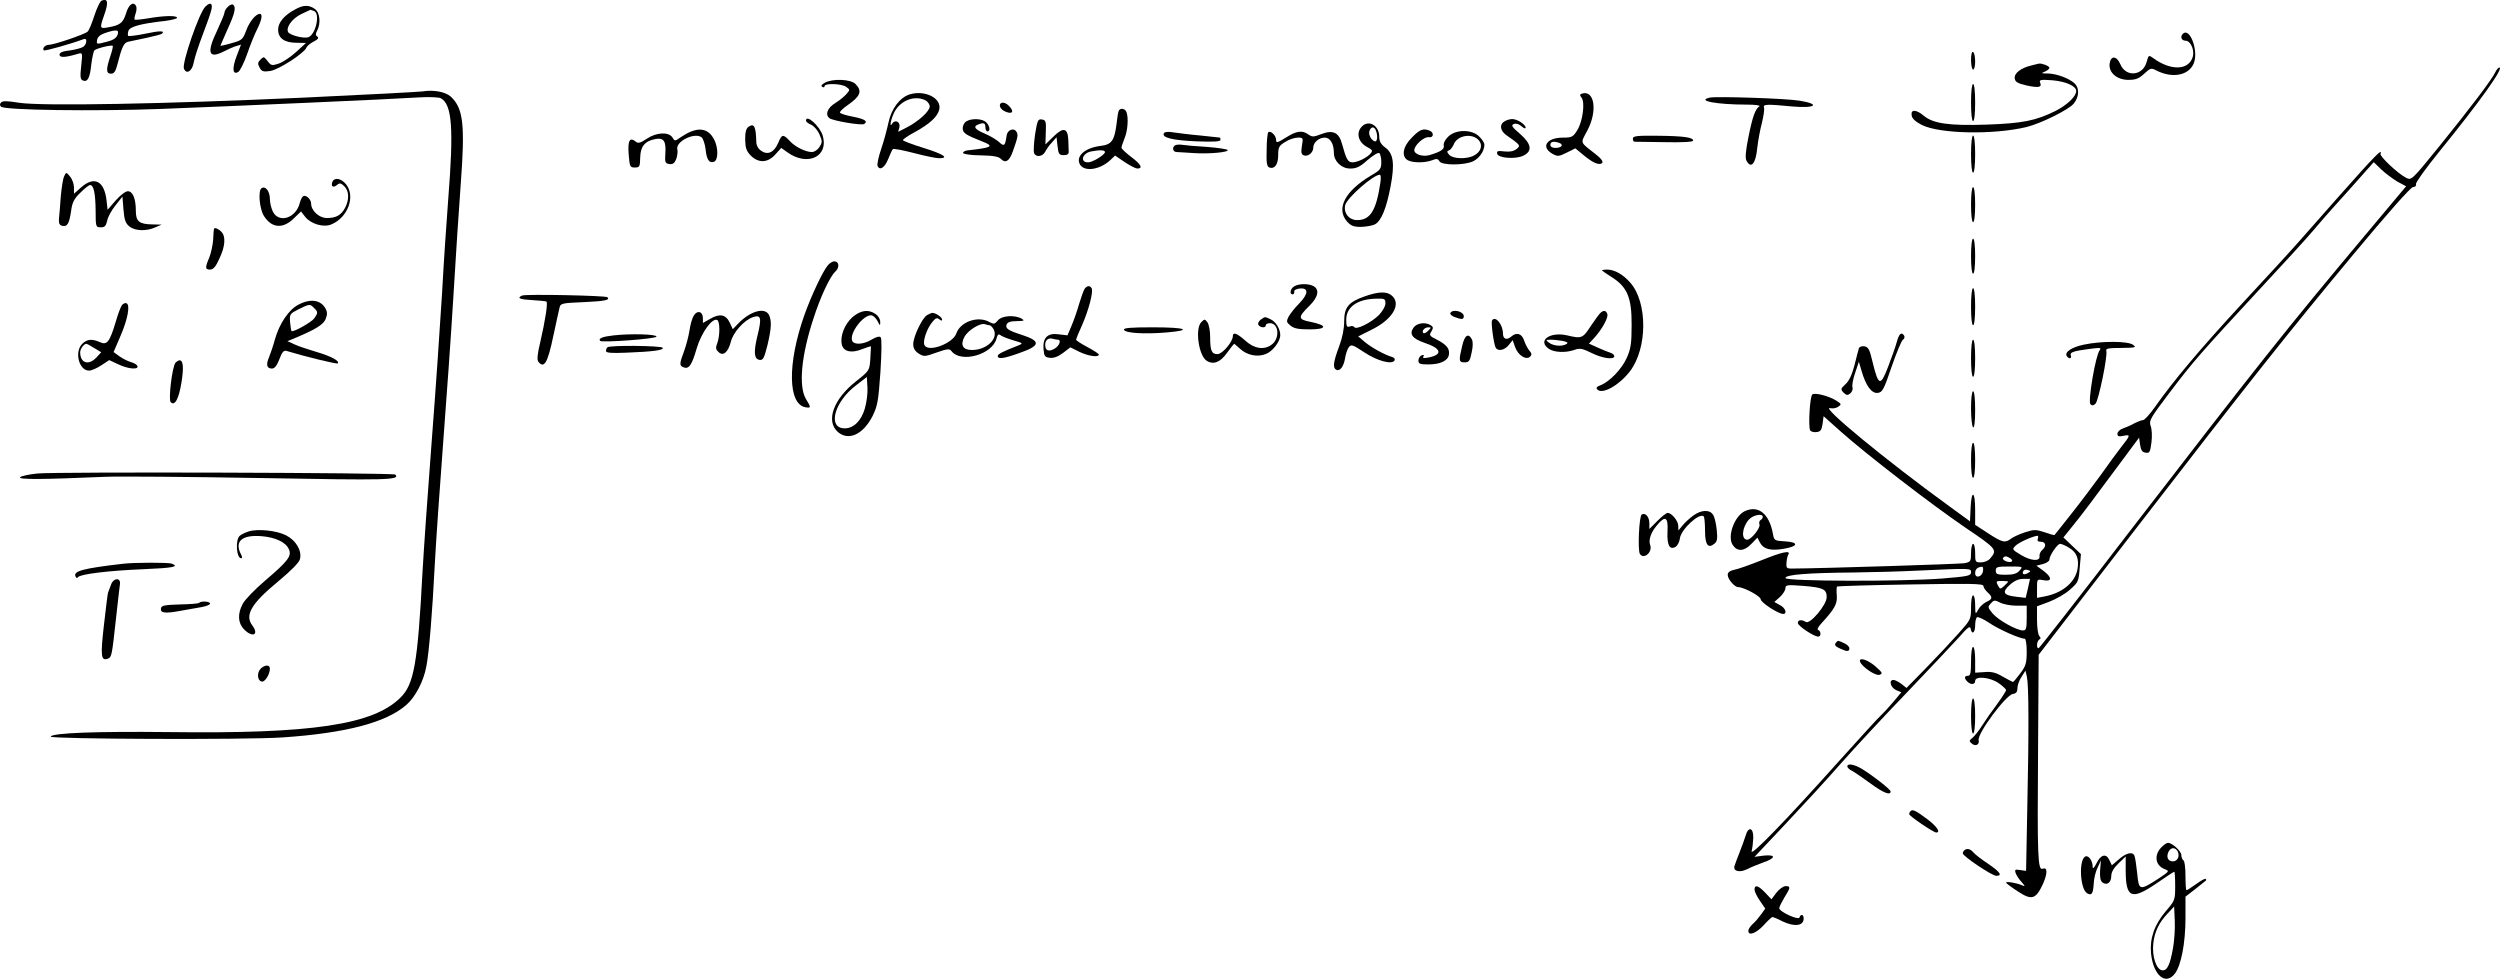
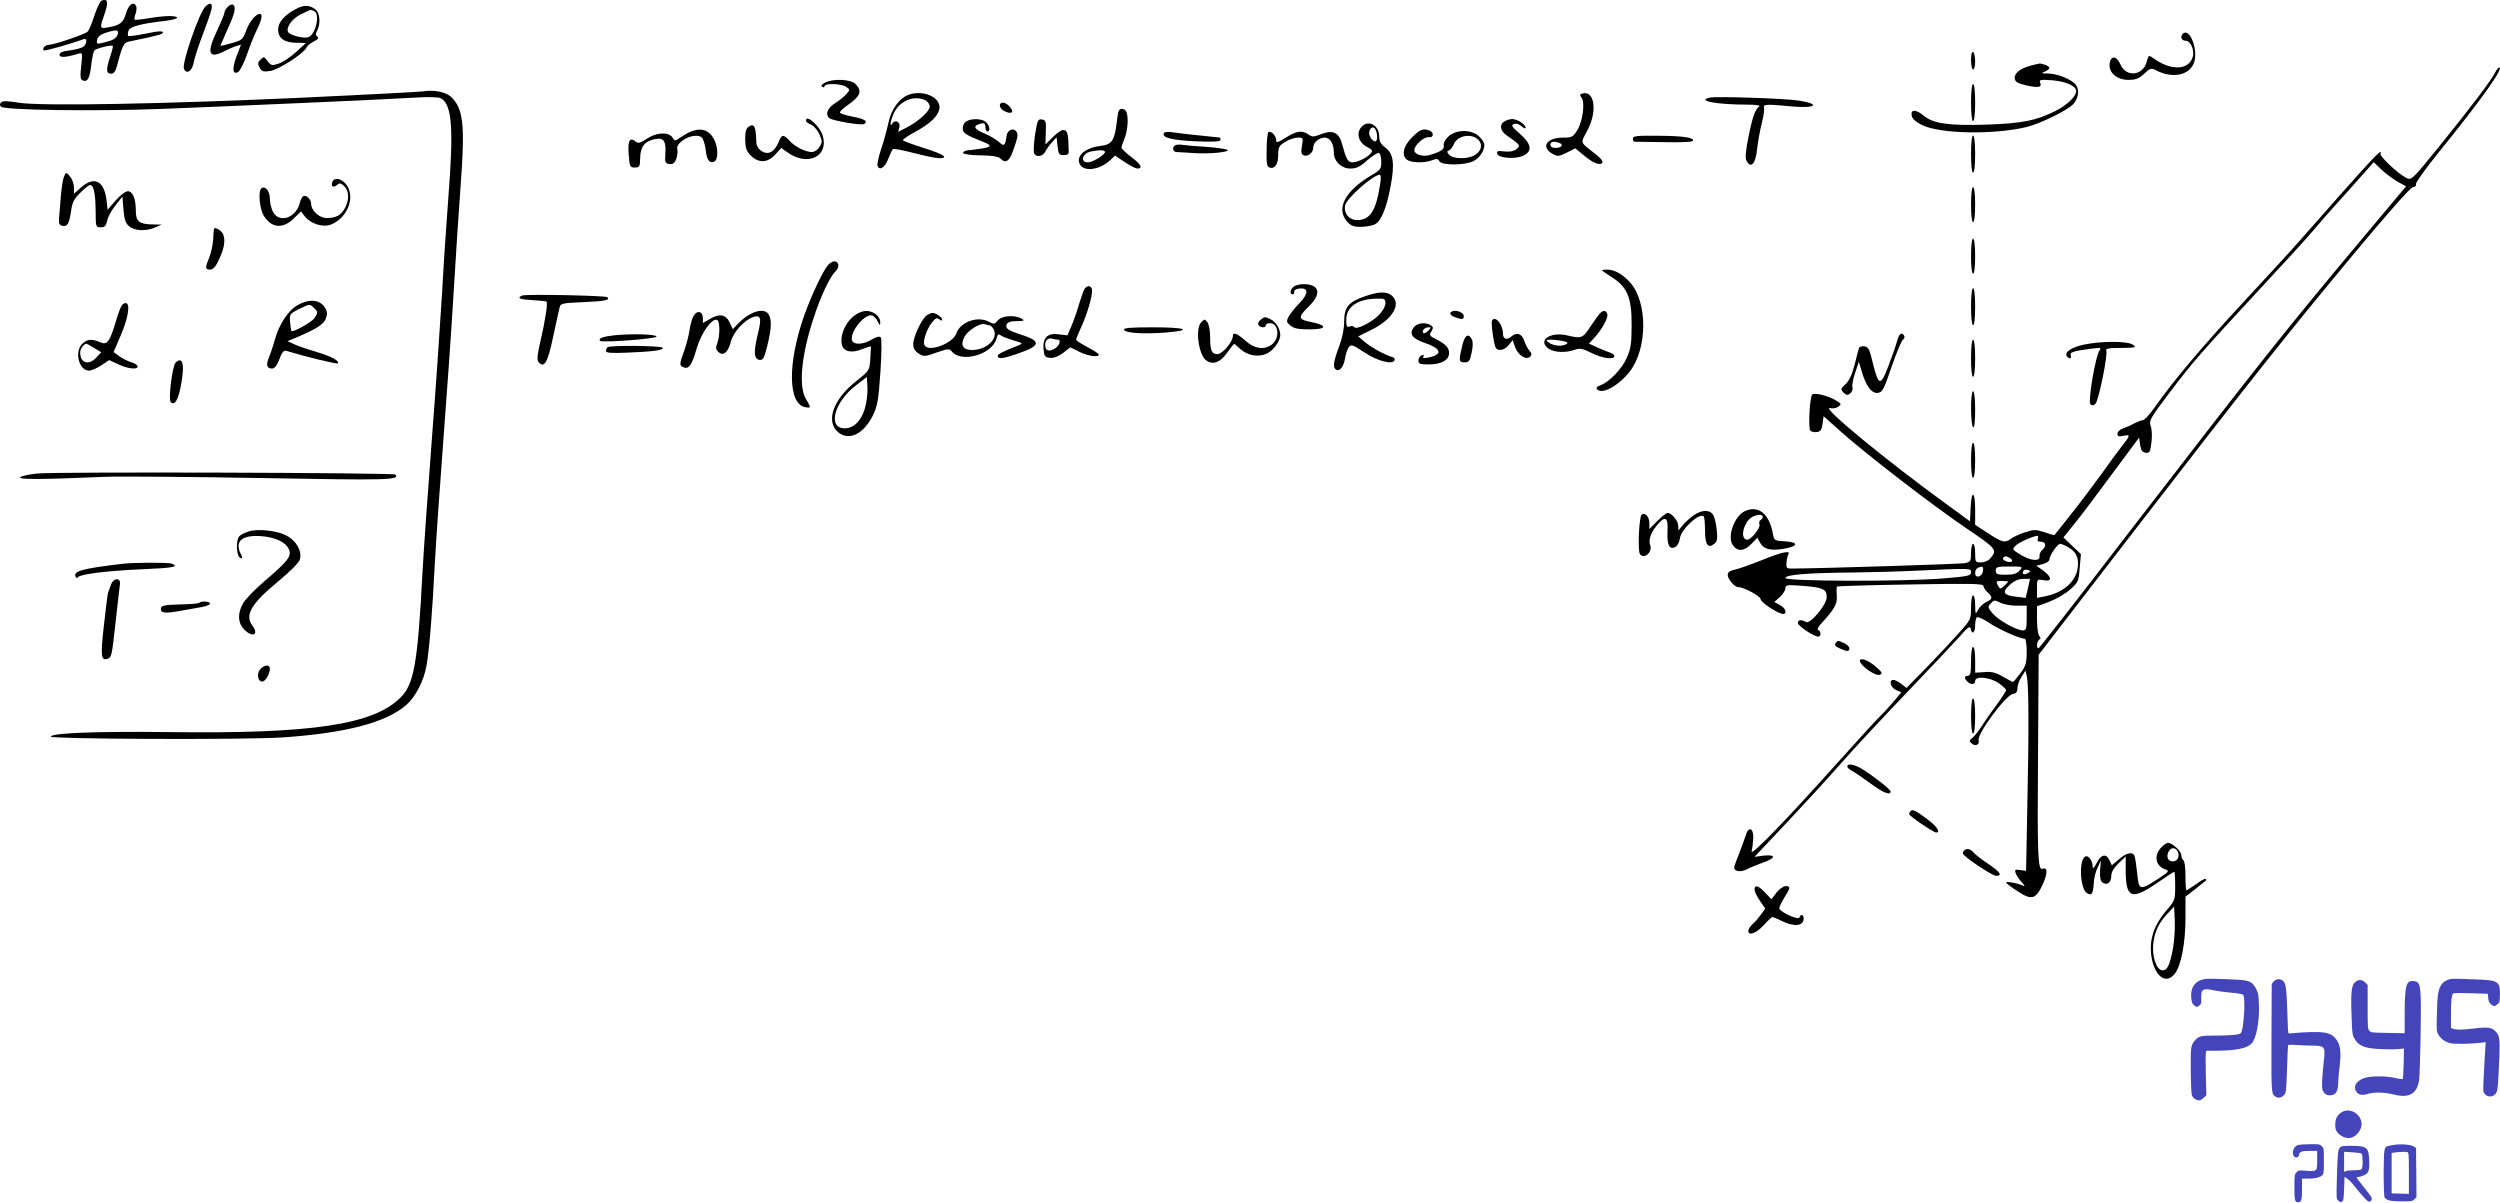
- <svg xmlns="http://www.w3.org/2000/svg" version="1.0" width="1212.411pt" height="474.659pt" viewBox="0 0 1212.411 474.659" preserveAspectRatio="xMidYMid meet">
+ <svg xmlns="http://www.w3.org/2000/svg" version="1.0" width="1212.411pt" height="583.022pt" viewBox="0 0 1212.411 583.022" preserveAspectRatio="xMidYMid meet">
  <g transform="translate(-54.12008,530.7372) scale(0.1,-0.1)" fill="#000000" stroke="none">
    <path d="M1033 5304 c-6 -3 -22 -35 -34 -72 -12 -37 -26 -72 -33 -78 -13 -13 -163 -64 -188 -64 -18 0 -34 -18 -24 -27 4 -4 127 30 194 55 17 6 15 -23 -2 -37 -8 -6 -37 -14 -65 -18 -36 -4 -51 -10 -51 -21 0 -15 28 -14 88 4 24 7 24 7 17 -58 -6 -54 -4 -66 8 -71 23 -9 34 11 41 78 4 33 11 64 15 68 10 10 83 28 89 22 2 -2 -3 -25 -12 -51 -21 -64 -21 -84 4 -84 14 0 22 11 30 43 23 90 32 107 53 112 12 3 53 11 90 19 37 8 71 17 74 20 15 15 -10 15 -81 0 -43 -9 -80 -13 -83 -11 -3 3 -2 14 1 25 7 20 59 35 179 48 31 4 57 11 57 15 0 12 -61 11 -137 -2 -35 -6 -66 -9 -69 -7 -2 3 0 16 5 30 5 14 6 31 1 38 -13 22 -36 4 -48 -39 -14 -44 -28 -56 -85 -66 -42 -8 -43 -5 -22 55 24 67 20 87 -12 74z m78 -166 c-6 -16 -22 -26 -55 -34 -46 -12 -47 -12 -44 9 2 15 15 26 38 34 56 19 71 17 61 -9z" />
    <path d="M1537 5275 c-30 -29 -114 -273 -104 -300 12 -31 41 -13 48 31 4 22 24 83 44 135 20 52 39 106 42 122 6 30 -7 35 -30 12z" />
    <path d="M1646 5274 c-9 -8 -16 -21 -16 -27 0 -7 -16 -45 -35 -86 -53 -110 -43 -141 32 -103 21 11 48 23 60 26 l23 7 -21 -55 c-23 -60 -20 -93 7 -78 9 5 29 45 44 88 15 44 37 98 49 121 22 44 27 73 12 73 -19 0 -50 -37 -66 -81 -16 -43 -20 -47 -71 -61 -30 -9 -54 -14 -54 -12 0 1 16 37 35 80 36 78 42 108 26 119 -5 3 -17 -2 -25 -11z" />
    <path d="M1975 5263 c-54 -28 -85 -64 -85 -99 0 -42 30 -64 90 -64 l45 -1 -48 -44 c-26 -24 -64 -49 -84 -56 -33 -11 -37 -10 -54 12 -17 22 -19 23 -34 8 -14 -14 -15 -21 -5 -39 10 -19 18 -22 51 -17 40 5 165 86 176 113 3 8 19 22 36 30 21 11 26 18 17 24 -9 6 -9 13 -1 28 19 36 14 89 -11 106 -28 20 -55 20 -93 -1z m89 -9 c31 -12 9 -113 -27 -127 -21 -8 -88 9 -98 24 -13 22 18 66 63 88 24 11 44 21 45 21 1 0 8 -3 17 -6z" />
    <path d="M11127 5143 c-14 -14 -6 -33 13 -33 24 0 44 -43 36 -76 -18 -68 -106 -72 -193 -8 -21 15 -22 15 -31 -18 -18 -69 -101 -77 -128 -12 -18 42 -47 43 -52 2 -5 -43 36 -78 91 -78 36 0 51 6 77 30 29 27 34 29 58 16 78 -40 158 -25 182 34 25 59 -19 178 -53 143z" />
    <path d="M10100 5016 c0 -25 5 -46 10 -46 6 0 10 18 10 39 0 22 -4 43 -10 46 -6 4 -10 -12 -10 -39z" />
    <path d="M10393 4990 c-51 -12 -85 -38 -81 -63 2 -17 14 -24 57 -34 60 -13 76 -9 66 14 -5 14 4 15 60 11 66 -6 115 -28 115 -52 0 -26 -43 -67 -99 -96 -96 -48 -162 -61 -336 -67 -181 -6 -259 5 -304 43 -37 31 -64 32 -59 2 2 -16 18 -30 50 -47 88 -43 345 -48 506 -10 70 17 208 85 231 115 26 33 27 75 3 97 -27 25 -87 47 -129 48 -33 0 -35 1 -15 9 12 5 22 13 22 19 0 8 -36 22 -50 20 -3 -1 -20 -4 -37 -9z" />
    <path d="M12643 4958 c-16 -35 -123 -176 -272 -360 -134 -165 -135 -166 -161 -153 -42 22 -131 106 -124 117 4 6 2 9 -3 7 -15 -6 -104 -105 -390 -430 -32 -37 -156 -172 -275 -300 -207 -224 -335 -376 -428 -508 -24 -34 -49 -61 -56 -61 -7 0 -25 -7 -41 -15 -15 -9 -40 -20 -55 -25 -16 -5 -28 -17 -28 -26 0 -13 6 -15 30 -10 35 7 34 3 -15 -59 -17 -22 -60 -80 -95 -130 -36 -49 -100 -135 -144 -190 -43 -55 -80 -101 -81 -102 -1 -2 -23 4 -48 13 -43 14 -51 14 -95 0 -27 -9 -58 -23 -68 -31 -29 -22 -42 -19 -111 26 l-63 41 0 74 c0 91 -18 98 -22 9 l-3 -66 -100 73 c-309 224 -630 489 -578 476 12 -3 30 0 39 7 16 11 16 13 -7 28 -37 24 -108 42 -119 31 -12 -12 -20 -157 -10 -174 4 -6 18 -10 31 -8 19 2 25 10 29 40 l5 37 85 -76 c126 -112 435 -350 602 -464 154 -104 157 -108 120 -151 -8 -10 -28 -18 -44 -18 -27 0 -28 2 -28 45 0 25 -4 45 -10 45 -5 0 -10 -20 -10 -44 0 -41 -2 -44 -32 -50 -25 -4 -683 -25 -839 -26 -23 0 -26 4 -24 28 1 16 5 34 9 40 13 22 -30 13 -131 -28 -55 -22 -114 -43 -132 -46 -21 -5 -31 -12 -31 -25 0 -20 33 -59 51 -59 27 0 109 -44 109 -59 0 -15 85 -71 109 -71 21 0 11 30 -16 43 l-27 15 27 24 c15 14 27 33 27 43 0 16 8 17 87 11 97 -8 113 -16 113 -55 0 -37 -81 -133 -101 -120 -21 13 -39 11 -39 -5 0 -14 78 -66 99 -66 15 0 14 27 0 32 -7 2 0 16 16 33 63 69 77 93 74 134 -2 22 -1 42 1 44 3 2 164 7 358 10 286 5 352 4 352 -7 0 -7 9 -21 20 -31 26 -24 25 -33 -6 -47 -14 -7 -32 -23 -39 -37 -14 -25 -14 -25 -15 22 0 26 -4 47 -10 47 -6 0 -10 -26 -10 -59 0 -57 -1 -59 -62 -127 -34 -38 -104 -113 -156 -166 l-95 -97 -25 20 c-14 10 -31 19 -38 19 -24 0 -15 -36 12 -49 l26 -11 -41 -49 c-22 -26 -48 -54 -57 -62 -10 -8 -104 -111 -210 -229 -257 -287 -427 -462 -418 -430 4 14 7 43 8 65 1 49 -24 56 -37 10 -5 -16 -18 -52 -29 -80 -11 -27 -22 -58 -25 -67 -8 -26 24 -34 61 -16 17 9 52 23 79 33 61 21 62 39 2 33 l-45 -6 148 157 c81 86 204 219 271 296 68 77 212 232 321 345 108 113 221 233 251 266 42 49 55 58 57 43 6 -32 22 -21 22 15 0 19 4 37 9 40 5 3 32 -9 60 -28 46 -31 147 -76 171 -76 6 0 10 -28 10 -63 0 -55 -4 -69 -31 -105 -17 -23 -33 -42 -36 -42 -2 0 -24 12 -49 26 -34 20 -54 25 -89 22 l-45 -3 0 62 c0 35 -4 63 -10 63 -6 0 -10 -30 -10 -70 0 -56 -3 -70 -15 -70 -18 0 -19 -12 -3 -28 17 -17 38 -15 38 3 0 25 70 19 113 -10 20 -14 37 -30 37 -34 0 -5 -20 -36 -44 -69 -25 -33 -57 -79 -72 -103 -15 -24 -36 -50 -46 -59 -18 -14 -18 -17 -4 -29 18 -15 38 -5 33 17 -7 32 132 219 166 224 16 2 22 10 22 28 0 14 9 39 20 55 l19 30 7 -30 c9 -42 10 -258 2 -626 l-6 -315 -29 4 c-24 4 -27 2 -22 -14 4 -11 16 -30 28 -43 20 -23 20 -24 1 -16 -27 11 -75 19 -75 12 0 -3 25 -22 56 -42 68 -45 88 -40 123 36 23 52 22 83 -2 73 -23 -8 -26 58 -22 564 l3 474 448 581 c596 772 753 969 1076 1358 168 202 280 328 291 329 10 0 17 6 15 15 -2 8 49 78 112 156 199 245 316 409 292 409 -5 0 -13 -10 -19 -22z m-476 -531 l43 -23 -197 -235 c-390 -465 -511 -618 -1157 -1456 -229 -299 -422 -545 -427 -548 -5 -4 -9 3 -9 14 0 11 5 23 11 27 8 4 8 9 0 17 -6 6 -11 41 -11 78 l0 66 59 22 c32 12 78 38 101 59 40 35 42 40 47 105 l6 67 -43 41 -42 40 46 57 c45 55 91 117 246 326 l75 101 5 -35 c4 -26 10 -36 27 -38 19 -3 22 3 28 50 4 30 2 65 -4 80 -9 25 -2 37 91 160 114 151 152 194 438 503 113 121 230 249 260 285 30 36 79 92 110 126 30 33 84 93 119 133 l64 72 36 -35 c20 -19 55 -45 78 -59z m-1743 -1732 c-4 -10 0 -15 15 -15 24 0 28 -22 6 -40 -8 -7 -14 -20 -13 -29 5 -27 -39 -25 -88 4 -45 27 -46 28 -28 46 16 16 83 46 106 48 4 1 5 -6 2 -14z m153 -45 c36 -22 48 -54 39 -104 -12 -64 -74 -115 -159 -131 l-37 -7 0 46 c0 45 0 45 29 40 43 -9 46 11 5 43 l-37 27 32 8 c17 5 31 14 31 21 0 20 39 77 52 77 7 0 28 -9 45 -20z m-287 -50 c8 -5 12 -12 8 -15 -10 -10 -49 5 -43 16 8 11 16 11 35 -1z m-132 -62 c-4 -29 -38 -38 -38 -10 0 19 11 29 33 31 5 1 7 -9 5 -21z m177 2 c-13 -15 -31 -20 -67 -20 -41 0 -48 3 -48 20 0 18 7 20 67 20 65 0 66 0 48 -20z m-235 -8 c0 -17 -15 -20 -137 -30 -200 -16 -763 -14 -763 2 0 17 109 25 330 27 91 1 230 5 310 9 263 12 260 12 260 -8z m275 -4 c-19 -11 -30 -5 -21 11 4 6 14 7 22 4 15 -5 14 -7 -1 -15z m1 -74 l-11 -46 -43 5 c-65 7 -74 22 -34 58 22 20 43 29 65 29 l33 0 -10 -46z m-96 33 c0 -2 -9 -12 -19 -21 -19 -17 -20 -17 -31 3 -10 19 -8 21 20 21 16 0 30 -2 30 -3z m40 -117 l50 0 0 -60 c0 -51 -3 -60 -18 -60 -31 0 -120 50 -147 82 -24 29 -25 32 -9 49 15 17 19 17 45 4 15 -8 51 -15 79 -15z" />
    <path d="M4541 4906 c-15 -8 -20 -16 -12 -20 6 -4 11 -2 11 3 0 16 83 13 105 -3 19 -14 19 -14 1 -35 -11 -12 -34 -31 -52 -42 -40 -24 -53 -57 -30 -75 18 -13 155 -36 168 -28 20 13 3 24 -52 35 -33 6 -63 15 -65 20 -3 4 14 21 39 38 60 42 70 67 36 101 -24 24 -111 27 -149 6z" />
    <path d="M10100 4810 c0 -53 4 -90 10 -90 6 0 10 37 10 90 0 53 -4 90 -10 90 -6 0 -10 -37 -10 -90z" />
    <path d="M2590 4864 c-14 -2 -272 -16 -575 -30 -676 -31 -1271 -42 -1381 -25 -55 9 -79 10 -87 2 -7 -7 -8 -14 -1 -21 17 -17 450 -23 774 -11 337 13 1115 47 1253 56 50 3 95 1 106 -4 55 -30 63 -147 36 -489 -8 -103 -22 -308 -30 -457 -9 -148 -31 -470 -50 -715 -19 -245 -39 -533 -45 -640 -23 -439 -41 -541 -106 -605 -132 -133 -431 -177 -1124 -168 -349 4 -568 -4 -573 -22 -3 -12 942 -16 1123 -4 309 21 504 72 602 158 44 38 84 116 97 187 13 68 29 258 41 499 6 110 24 371 40 580 16 209 39 531 50 715 11 184 27 432 36 550 21 283 12 363 -49 419 -26 23 -82 34 -137 25z" />
    <path d="M4954 4850 c-49 -15 -90 -70 -104 -137 -7 -32 -22 -89 -35 -127 -13 -38 -21 -75 -18 -83 10 -25 35 -9 52 34 9 23 19 44 22 47 3 4 49 -5 103 -19 53 -14 107 -25 121 -25 52 0 22 20 -75 50 -55 17 -100 34 -100 38 0 4 26 22 58 39 73 40 109 74 118 108 14 55 -67 97 -142 75z m77 -30 c10 -6 19 -19 19 -29 0 -23 -55 -73 -112 -102 l-41 -21 6 22 c6 25 -20 40 -34 19 -14 -23 -11 7 5 45 27 64 101 95 157 66z" />
    <path d="M8212 4853 c-10 -4 -10 -8 -1 -19 18 -22 6 -115 -20 -157 -21 -34 -26 -37 -70 -37 -80 0 -109 -46 -50 -79 24 -13 30 -13 68 6 l42 21 40 -33 c45 -38 77 -51 90 -38 6 6 -4 21 -27 39 -84 66 -79 53 -45 118 51 95 35 200 -27 179z m-108 -239 c22 -9 10 -24 -20 -24 -15 0 -24 6 -24 15 0 16 17 19 44 9z" />
    <path d="M8833 4834 c-67 -15 33 -34 182 -34 39 0 65 -4 59 -8 -20 -13 -33 -48 -53 -147 -14 -69 -17 -104 -10 -117 22 -41 45 -15 52 60 4 35 14 91 23 124 8 33 13 67 10 74 -6 16 14 17 137 5 112 -10 140 11 36 28 -64 11 -404 22 -436 15z" />
    <path d="M5390 4795 c0 -8 9 -19 19 -25 40 -21 55 -6 25 24 -19 20 -44 21 -44 1z" />
    <path d="M5966 4768 c-3 -7 -7 -35 -10 -62 -10 -80 -24 -100 -76 -106 -74 -9 -119 -46 -104 -85 17 -43 97 -34 151 17 l22 21 47 -32 c26 -17 53 -31 60 -31 29 0 20 19 -26 54 -28 21 -50 42 -50 47 0 5 7 26 15 46 15 36 20 99 9 127 -7 19 -33 21 -38 4z m-66 -198 c0 -13 -60 -50 -82 -50 -41 0 -28 45 15 53 42 8 67 7 67 -3z" />
    <path d="M4450 4722 c0 -5 11 -14 26 -20 14 -7 32 -28 40 -48 14 -32 13 -38 -1 -60 -8 -13 -25 -24 -36 -24 -31 0 -82 25 -108 54 -32 34 -38 33 -55 -8 -20 -47 -50 -62 -82 -41 -15 10 -24 25 -25 43 -2 76 -10 93 -37 75 -12 -8 -17 -24 -17 -62 1 -42 6 -56 27 -78 38 -38 83 -36 120 6 l28 31 28 -20 c98 -72 204 -23 173 80 -14 46 -81 106 -81 72z" />
    <path d="M5228 4719 c-10 -5 -18 -21 -18 -33 0 -24 14 -33 98 -66 56 -22 44 -29 -76 -42 -12 -2 -21 -7 -20 -13 2 -5 40 -11 85 -11 60 -1 87 -6 98 -17 22 -23 41 -12 58 36 24 67 27 81 18 95 -13 22 -44 10 -48 -18 -7 -50 -12 -55 -36 -32 -12 11 -43 30 -69 41 -50 21 -59 35 -32 45 26 10 34 7 34 -14 0 -11 5 -20 10 -20 15 0 12 27 -6 44 -17 18 -70 21 -96 5z" />
    <path d="M5561 4656 c-6 -41 -8 -82 -5 -91 9 -22 42 -18 55 8 6 12 21 33 33 45 l21 24 5 -44 c4 -38 8 -43 30 -43 17 0 25 5 24 18 0 9 -1 35 -2 57 -3 57 -24 62 -72 15 l-39 -38 2 59 c2 53 0 59 -19 62 -19 3 -22 -4 -33 -72z" />
    <path d="M7838 4719 c-26 -14 -22 -45 7 -66 71 -50 72 -51 50 -69 -13 -10 -32 -14 -58 -11 -32 4 -38 2 -35 -11 4 -22 92 -28 128 -9 44 22 38 56 -16 104 -41 35 -46 43 -31 49 11 4 25 0 37 -11 11 -10 20 -13 20 -7 0 16 -41 42 -65 42 -11 0 -28 -5 -37 -11z" />
    <path d="M7146 4694 c-30 -30 -18 -77 26 -100 25 -13 27 -18 17 -30 -17 -21 -64 -44 -89 -44 -22 0 -30 15 -50 88 -15 57 -44 71 -101 49 -37 -14 -44 -15 -62 -2 -31 22 -58 18 -110 -15 -42 -26 -47 -27 -47 -11 0 21 -27 47 -38 37 -4 -4 -8 -43 -8 -86 -2 -62 1 -80 13 -85 26 -9 43 15 43 60 0 38 4 46 34 64 18 12 46 21 61 21 26 0 27 -1 20 -40 -5 -32 -3 -41 9 -46 20 -8 46 13 46 37 0 25 27 49 56 49 26 0 44 -30 44 -74 0 -41 37 -76 79 -76 30 0 48 8 84 41 26 22 51 38 57 34 5 -3 10 -23 10 -43 0 -34 -5 -40 -50 -66 -126 -75 -170 -160 -117 -222 20 -22 32 -27 69 -27 25 1 56 6 68 13 30 16 55 78 75 183 21 111 14 160 -26 189 -21 16 -29 30 -29 53 0 54 -51 83 -84 49z m68 -20 c10 -26 7 -56 -6 -52 -18 6 -32 34 -25 52 8 20 23 21 31 0z m21 -256 c-20 -133 -49 -178 -112 -178 -40 0 -67 35 -58 73 10 36 136 147 168 147 5 0 6 -19 2 -42z" />
    <path d="M3891 4669 c-13 -5 -35 -18 -50 -28 -27 -19 -27 -19 -39 0 -18 28 -78 25 -125 -7 -30 -20 -41 -23 -52 -14 -30 25 -40 6 -35 -61 5 -60 6 -64 30 -64 23 0 25 4 26 49 1 53 23 80 74 89 39 8 52 -10 48 -67 -3 -46 -1 -51 19 -54 17 -3 26 4 34 25 5 15 8 36 5 46 -10 38 85 85 118 58 7 -6 16 -32 19 -57 5 -51 18 -70 41 -61 21 8 21 68 1 107 -24 47 -62 60 -114 39z" />
    <path d="M7389 4641 c-45 -44 -53 -93 -20 -111 25 -13 82 -13 117 0 22 9 29 8 36 -5 12 -20 119 -20 163 0 31 15 55 50 55 81 0 8 -11 26 -25 39 -35 36 -115 36 -151 -1 -15 -14 -24 -33 -21 -43 4 -17 -15 -30 -70 -46 -32 -9 -73 4 -73 24 0 24 48 67 71 63 23 -4 26 23 3 32 -31 12 -47 6 -85 -33z m321 -11 c24 -24 15 -59 -21 -77 -35 -19 -104 -16 -120 4 -11 13 -12 17 -1 21 7 2 17 15 23 28 16 44 86 57 119 24z" />
    <path d="M6186 4662 c-13 -22 41 -35 156 -40 84 -3 118 -2 118 7 0 6 -1 11 -2 11 -2 0 -43 5 -93 10 -49 4 -109 12 -131 15 -26 5 -44 3 -48 -3z" />
    <path d="M8460 4635 c0 -8 3 -15 8 -15 4 0 69 -1 144 -2 85 -2 139 1 140 7 3 16 -47 23 -174 24 -99 1 -118 -1 -118 -14z" />
    <path d="M10100 4560 c0 -53 4 -90 10 -90 6 0 10 37 10 90 0 53 -4 90 -10 90 -6 0 -10 -37 -10 -90z" />
    <path d="M6243 4604 c-19 -8 -16 -34 5 -34 9 0 46 -3 82 -5 75 -5 172 4 165 15 -3 4 -49 11 -102 15 -54 3 -107 8 -118 10 -11 2 -26 1 -32 -1z" />
    <path d="M853 4454 c-6 -10 -13 -55 -17 -99 -3 -44 -7 -93 -9 -110 -1 -22 3 -30 17 -33 24 -5 33 11 42 72 5 40 14 59 44 88 21 21 42 38 48 38 18 0 26 -41 27 -125 0 -78 1 -80 25 -80 19 0 25 6 31 32 3 17 21 51 40 74 l34 43 5 -63 c4 -50 10 -67 29 -82 27 -22 83 -24 126 -4 l30 13 -43 1 c-66 1 -82 14 -82 66 0 59 -15 95 -39 95 -11 0 -37 -20 -59 -45 l-39 -45 -5 45 c-11 95 -59 120 -123 64 l-35 -31 0 30 c0 16 -8 40 -19 53 -18 22 -19 22 -28 3z" />
    <path d="M2153 4425 c-8 -22 4 -30 22 -15 13 11 19 10 35 -5 24 -22 26 -65 5 -105 -19 -36 -43 -50 -89 -50 -37 0 -76 36 -76 70 0 21 -25 44 -38 36 -6 -3 -13 -18 -17 -33 -18 -73 -100 -100 -130 -43 -8 16 -15 44 -15 63 0 36 -21 64 -40 52 -18 -11 -11 -97 10 -133 38 -62 94 -67 149 -11 l32 31 20 -26 c28 -35 89 -53 127 -37 80 33 118 135 72 194 -24 30 -57 36 -67 12z" />
    <path d="M10100 4315 c0 -50 4 -85 10 -85 6 0 10 35 10 85 0 50 -4 85 -10 85 -6 0 -10 -35 -10 -85z" />
    <path d="M1579 4198 c-1 -2 -3 -25 -4 -53 -2 -27 -11 -67 -19 -87 -21 -49 -20 -58 4 -58 15 0 28 14 45 53 29 60 32 109 9 131 -13 14 -32 21 -35 14z" />
    <path d="M10100 4065 c0 -50 4 -85 10 -85 6 0 10 35 10 85 0 50 -4 85 -10 85 -6 0 -10 -35 -10 -85z" />
    <path d="M4557 4022 c-24 -27 -81 -147 -115 -243 -83 -235 -80 -434 7 -447 26 -4 26 -1 1 40 -37 61 -23 212 37 393 33 103 79 201 105 225 22 20 19 50 -5 50 -8 0 -21 -8 -30 -18z" />
    <path d="M8310 3996 c0 -1 22 -17 48 -33 75 -47 97 -100 96 -233 0 -87 -4 -114 -23 -157 -24 -55 -84 -117 -128 -134 -19 -7 -23 -13 -15 -21 25 -25 107 22 158 89 85 111 86 333 2 429 -36 41 -77 64 -113 64 -14 0 -25 -2 -25 -4z" />
    <path d="M6818 3919 c-19 -11 -25 -39 -8 -39 6 0 9 6 8 13 -2 7 9 13 25 15 45 5 45 -24 0 -71 -23 -23 -46 -53 -53 -66 -11 -22 -10 -27 10 -43 17 -14 39 -18 92 -18 85 0 89 19 7 36 -64 12 -65 22 -8 78 43 42 51 79 20 96 -25 13 -71 12 -93 -1z" />
    <path d="M5802 3908 c-5 -7 -17 -40 -27 -73 -9 -33 -26 -81 -37 -107 l-20 -47 -42 5 c-54 8 -79 -16 -74 -73 3 -33 6 -38 31 -41 19 -2 40 6 64 24 l35 27 44 -22 c44 -21 94 -28 94 -13 0 4 -25 20 -55 36 -30 16 -55 32 -55 36 0 4 13 36 29 71 32 73 56 163 46 179 -8 13 -20 13 -33 -2z m-131 -248 c18 0 9 -28 -13 -42 -30 -19 -48 -12 -48 17 0 24 16 36 38 29 8 -2 18 -4 23 -4z" />
    <path d="M10100 3820 c0 -53 4 -90 10 -90 6 0 10 37 10 90 0 53 -4 90 -10 90 -6 0 -10 -37 -10 -90z" />
    <path d="M7162 3871 c-81 -28 -102 -53 -102 -122 0 -36 -9 -81 -25 -123 -27 -72 -31 -101 -15 -111 18 -11 37 13 44 53 3 21 11 45 18 55 12 15 18 14 75 -24 63 -42 134 -61 147 -40 4 6 -1 14 -11 17 -36 10 -99 45 -132 72 l-33 28 66 33 c100 49 144 123 98 164 -24 22 -64 21 -130 -2z m98 -35 c0 -14 -14 -38 -32 -57 -38 -37 -110 -73 -119 -58 -3 5 -13 7 -22 3 -14 -5 -17 1 -17 33 0 62 55 101 148 102 38 1 42 -1 42 -23z" />
    <path d="M3073 3874 c-27 -12 -11 -19 49 -22 34 -2 65 -5 69 -7 8 -5 -5 -90 -30 -198 -14 -58 -16 -85 -9 -94 28 -35 45 -6 72 122 14 66 28 129 31 141 4 20 13 22 115 26 106 5 131 10 117 24 -8 8 -398 16 -414 8z" />
    <path d="M1987 3829 c-46 -24 -92 -93 -113 -169 -8 -30 -21 -68 -28 -85 -16 -36 -11 -55 14 -55 13 0 24 14 36 45 12 33 21 44 33 41 99 -30 245 -65 250 -61 11 12 -33 35 -104 56 -38 11 -86 27 -105 36 l-35 16 25 10 c111 46 148 69 160 96 9 22 9 35 1 50 -24 45 -74 52 -134 20z m77 -15 c20 -19 20 -24 1 -51 -13 -18 -103 -69 -110 -61 -2 2 -5 21 -7 43 -3 39 -1 41 42 63 53 26 54 26 74 6z" />
    <path d="M1133 3828 c-6 -7 -20 -44 -31 -83 -29 -96 -42 -113 -76 -97 -38 17 -63 15 -86 -8 -39 -39 -16 -130 33 -130 12 0 39 12 60 26 l38 25 43 -20 c47 -23 100 -28 94 -9 -3 7 -16 15 -31 19 -14 4 -39 16 -56 28 l-29 21 34 79 c35 81 48 151 28 158 -6 2 -16 -2 -21 -9z m-134 -209 l33 -20 -23 -25 c-38 -41 -79 -28 -79 25 0 16 18 41 30 41 3 0 20 -9 39 -21z" />
    <path d="M3906 3777 c-8 -12 -17 -44 -21 -72 -4 -27 -16 -72 -26 -100 -23 -61 -24 -71 -3 -79 26 -10 40 9 64 92 23 78 77 151 100 137 13 -8 13 -76 0 -111 -9 -22 -8 -31 5 -43 22 -23 47 -3 60 47 11 47 64 106 107 121 40 14 44 -3 23 -88 -20 -83 -17 -115 10 -119 17 -2 22 8 38 71 20 84 21 120 7 148 -21 38 -92 17 -150 -44 l-25 -26 -15 32 c-19 40 -49 45 -95 18 l-35 -20 0 23 c0 33 -27 41 -44 13z" />
    <path d="M4675 3769 c-38 -34 -61 -93 -51 -133 8 -34 46 -43 98 -22 23 9 42 15 43 13 0 -1 -1 -28 -3 -59 -4 -57 -4 -58 -67 -108 -112 -87 -151 -195 -90 -248 52 -44 122 -12 168 78 24 49 28 72 38 214 6 97 7 162 1 168 -6 6 -22 1 -43 -11 -40 -25 -87 -27 -95 -6 -15 37 57 130 95 123 8 -2 21 -14 28 -28 12 -24 13 -24 13 -3 0 12 -10 29 -22 37 -35 25 -73 19 -113 -15z m60 -444 c-17 -58 -54 -95 -97 -95 -85 0 -52 128 55 209 l52 40 3 -50 c2 -28 -4 -74 -13 -104z" />
    <path d="M7575 3790 c-3 -6 6 -15 20 -20 35 -13 45 -13 45 4 0 23 -53 36 -65 16z" />
    <path d="M8305 3792 c-6 -4 -27 -33 -48 -64 -40 -62 -45 -64 -116 -47 -84 19 -145 -26 -89 -65 26 -18 82 -21 126 -5 25 9 38 6 81 -15 51 -26 111 -35 111 -16 0 6 -8 13 -17 16 -10 3 -38 14 -62 25 l-44 20 25 27 c38 41 71 101 64 117 -6 16 -16 19 -31 7z m-185 -138 c22 -5 28 -9 18 -15 -20 -13 -62 -10 -84 6 -18 14 -18 14 7 15 15 0 41 -3 59 -6z" />
    <path d="M5037 3779 c-24 -14 -67 -105 -67 -141 0 -19 8 -33 26 -45 26 -16 29 -16 88 5 54 19 62 19 72 6 46 -59 199 -16 218 62 5 19 10 23 19 16 7 -6 35 -17 62 -25 48 -14 49 -15 25 -25 -78 -30 -100 -42 -100 -51 0 -17 29 -13 104 14 104 36 107 58 11 89 -66 21 -79 31 -72 50 5 11 19 16 49 16 36 1 40 2 24 12 -34 19 -96 15 -115 -8 -16 -19 -20 -20 -42 -8 -55 31 -141 1 -160 -56 -18 -50 -140 -94 -155 -55 -8 19 12 78 38 110 16 20 23 23 34 14 10 -8 14 -8 14 -1 0 11 -31 32 -47 32 -4 0 -16 -5 -26 -11z m303 -49 c5 0 14 -9 20 -20 24 -45 -34 -100 -105 -100 -45 0 -58 24 -36 65 18 32 78 68 99 60 8 -3 18 -5 22 -5z" />
    <path d="M6655 3757 c-10 -8 -15 -19 -11 -25 9 -15 36 -16 36 -2 0 6 9 10 20 10 44 0 49 -76 7 -105 -37 -26 -83 -19 -126 20 -40 36 -61 44 -61 22 0 -27 -51 -87 -74 -87 -29 0 -36 16 -36 84 0 29 -6 60 -13 70 -13 17 -14 17 -30 1 -31 -31 -13 -162 26 -187 32 -21 66 -8 98 37 18 25 34 45 35 45 2 0 15 -11 30 -25 34 -31 85 -41 125 -24 33 13 69 61 69 91 0 30 -21 65 -47 77 -29 13 -25 14 -48 -2z" />
    <path d="M7777 3753 c-6 -10 9 -118 18 -132 11 -19 43 -12 63 13 l19 24 12 -34 c14 -40 54 -65 73 -46 9 9 8 16 -4 29 -8 10 -20 32 -25 48 -11 35 -37 43 -63 20 -22 -19 -40 -12 -40 15 0 44 -38 89 -53 63z" />
    <path d="M7396 3718 c-22 -31 -5 -53 53 -73 82 -27 91 -57 22 -71 -25 -5 -32 -4 -27 4 5 8 2 10 -8 6 -9 -3 -16 -15 -16 -25 0 -16 8 -19 48 -19 58 0 96 18 100 48 4 29 -11 48 -60 73 -34 17 -37 21 -25 39 10 17 9 22 -3 30 -27 17 -68 11 -84 -12z m71 -15 c-9 -9 -19 -14 -23 -11 -10 10 6 28 24 28 15 0 15 -1 -1 -17z" />
    <path d="M5992 3708 c6 -16 96 -22 206 -13 131 11 95 25 -64 25 -112 0 -145 -3 -142 -12z" />
    <path d="M3518 3681 c-55 -6 -77 -15 -66 -27 10 -9 273 10 273 21 0 12 -124 15 -207 6z" />
    <path d="M9740 3649 c-6 -22 -25 -76 -42 -120 -37 -97 -47 -94 -75 21 -15 64 -21 75 -41 78 -12 2 -24 -3 -26 -10 -2 -7 -12 -44 -21 -81 -12 -46 -26 -77 -44 -93 -24 -22 -24 -25 -9 -41 14 -13 20 -14 33 -3 8 7 13 20 10 29 -3 10 3 41 13 70 l18 54 13 -44 c21 -73 49 -111 79 -107 22 3 29 15 67 127 23 67 48 127 55 131 7 4 9 13 6 19 -13 21 -25 11 -36 -30z" />
    <path d="M7632 3629 c-17 -71 -16 -79 12 -79 21 0 26 7 34 47 7 30 7 54 1 65 -17 32 -35 20 -47 -33z" />
    <path d="M10100 3570 c0 -53 4 -90 10 -90 6 0 10 37 10 90 0 53 -4 90 -10 90 -6 0 -10 -37 -10 -90z" />
    <path d="M10647 3636 c-60 -13 -94 -36 -83 -55 10 -16 26 -14 20 3 -6 15 12 21 96 32 47 6 53 5 44 -7 -20 -24 -58 -249 -45 -262 8 -8 15 -7 25 3 15 17 60 235 52 256 -4 11 10 14 72 14 70 1 75 2 58 15 -25 19 -155 19 -239 1z" />
    <path d="M3487 3623 c-4 -3 -7 -12 -7 -18 0 -9 26 -11 98 -8 130 5 184 12 177 24 -7 10 -258 13 -268 2z" />
    <path d="M1392 3548 c-16 -21 -35 -179 -23 -191 20 -20 39 15 52 94 12 74 9 109 -9 109 -5 0 -14 -6 -20 -12z" />
    <path d="M10100 3326 c0 -47 5 -88 10 -91 6 -4 10 27 10 84 0 54 -4 91 -10 91 -6 0 -10 -35 -10 -84z" />
    <path d="M10100 3075 c0 -50 4 -85 10 -85 6 0 10 35 10 85 0 50 -4 85 -10 85 -6 0 -10 -35 -10 -85z" />
    <path d="M722 3011 c-40 -4 -77 -12 -83 -18 -12 -12 110 -11 411 2 69 3 410 0 758 -6 614 -11 676 -10 650 17 -9 9 -1651 14 -1736 5z" />
    <path d="M9002 2828 c-50 -25 -85 -122 -58 -163 22 -34 56 -32 91 5 l29 30 13 -25 c17 -31 51 -40 115 -29 71 12 74 32 6 36 -52 3 -53 4 -59 38 -18 97 -71 139 -137 108z m88 -27 c0 -6 -5 -13 -11 -16 -6 -4 -8 -13 -5 -21 6 -16 -40 -74 -59 -74 -31 0 -26 60 8 98 20 22 67 31 67 13z" />
    <path d="M8753 2807 c-18 -13 -41 -34 -52 -48 l-20 -24 -1 23 c0 23 -32 62 -51 62 -6 0 -29 -17 -50 -39 l-39 -39 0 28 c0 31 -20 53 -37 42 -13 -8 -20 -172 -9 -191 19 -29 63 9 50 43 -9 24 3 61 32 95 41 50 56 42 52 -29 -3 -67 10 -92 40 -74 9 6 18 24 20 40 5 44 95 127 116 107 3 -4 6 -35 6 -70 0 -68 15 -88 46 -62 13 10 15 25 11 65 -3 29 -10 62 -17 73 -15 28 -58 27 -97 -2z" />
    <path d="M1747 2730 c-16 -5 -35 -14 -43 -21 -22 -18 -17 -109 7 -109 6 0 5 8 -1 19 -33 63 4 96 101 88 67 -6 116 -29 131 -63 15 -33 -3 -57 -117 -154 -48 -41 -96 -91 -106 -110 -27 -49 -24 -95 6 -125 41 -42 74 -26 40 19 -38 50 -5 106 122 211 66 55 105 94 109 111 10 41 -19 90 -67 115 -47 24 -139 33 -182 19z" />
    <path d="M1135 2573 c-190 -22 -238 -35 -228 -60 3 -9 8 -11 12 -5 9 15 148 32 319 39 142 6 175 12 136 27 -16 6 -185 6 -239 -1z" />
    <path d="M1080 2473 c-6 -15 -13 -34 -15 -40 -2 -7 -11 -79 -20 -159 -17 -149 -14 -173 19 -161 19 7 20 14 40 197 9 80 17 154 19 165 4 32 -31 31 -43 -2z" />
    <path d="M1507 2384 c-3 -4 -46 -7 -94 -8 -71 -2 -89 -5 -91 -18 -5 -24 19 -27 94 -13 38 7 86 15 107 19 20 4 37 11 37 16 0 11 -43 14 -53 4z" />
    <path d="M9447 2193 c-12 -12 -7 -20 18 -31 34 -16 45 -15 45 1 0 8 -11 19 -25 25 -30 14 -30 14 -38 5z" />
    <path d="M9562 2098 c9 -25 77 -71 95 -63 16 6 13 11 -21 41 -38 33 -82 46 -74 22z" />
    <path d="M1805 2064 c-19 -20 -16 -58 6 -62 15 -3 39 35 39 63 0 20 -25 19 -45 -1z" />
    <path d="M10100 1835 c0 -50 4 -85 10 -85 6 0 10 35 10 85 0 50 -4 85 -10 85 -6 0 -10 -35 -10 -85z" />
    <path d="M9500 1590 c0 -5 10 -15 23 -21 12 -6 52 -34 88 -60 62 -46 99 -61 99 -40 0 10 -87 78 -140 110 -37 22 -70 28 -70 11z" />
    <path d="M9807 1374 c-4 -4 -7 -11 -7 -15 0 -9 118 -89 131 -89 23 0 4 29 -41 63 -57 43 -73 51 -83 41z" />
    <path d="M11022 1197 c-36 -38 -28 -88 18 -105 23 -9 22 -10 -30 -45 -93 -60 -96 -59 -104 24 -4 39 -10 77 -13 85 -8 23 -40 16 -76 -16 l-34 -29 -12 25 c-15 34 -42 28 -63 -16 -11 -22 -18 -28 -18 -17 0 29 -19 57 -35 51 -33 -13 -27 -156 7 -178 23 -14 30 -4 33 46 1 24 9 59 19 78 l16 35 -4 -47 c-2 -32 1 -51 10 -59 21 -18 44 -3 44 29 0 19 11 39 35 62 l35 34 0 -66 c0 -137 28 -148 152 -63 44 30 81 55 84 55 2 0 4 -31 4 -69 0 -68 -1 -71 -45 -122 -56 -66 -79 -133 -72 -206 11 -105 70 -156 115 -98 31 39 52 150 52 269 l0 105 48 37 c26 21 49 40 51 41 2 2 2 5 -1 8 -3 3 -23 -8 -46 -25 -23 -16 -44 -30 -47 -30 -3 0 -5 31 -5 69 0 39 -4 73 -10 76 -5 3 -10 15 -10 25 0 19 -44 60 -65 60 -6 0 -21 -10 -33 -23z m82 -23 c8 -22 -4 -44 -25 -44 -25 0 -34 23 -20 49 12 22 36 19 45 -5z m-24 -462 c-15 -85 -29 -114 -54 -110 -28 4 -49 69 -42 130 6 57 28 102 70 146 l31 33 3 -68 c2 -37 -2 -96 -8 -131z" />
    <path d="M10067 1183 c-4 -3 -7 -10 -7 -14 0 -14 142 -109 162 -109 32 0 20 18 -40 59 -32 21 -64 46 -71 55 -14 17 -33 21 -44 9z" />
    <path d="M9050 993 c0 -9 12 -34 26 -54 l26 -38 -20 -28 c-11 -15 -29 -37 -41 -47 -12 -11 -21 -25 -21 -33 0 -26 38 -12 74 27 20 22 39 40 43 40 4 0 26 -9 49 -21 55 -26 98 -23 102 9 3 23 -13 31 -20 10 -5 -15 -98 28 -98 45 0 7 12 30 25 52 30 48 31 55 6 55 -11 0 -31 -14 -45 -32 l-24 -32 -30 32 c-33 35 -52 41 -52 15z" />
  </g>
+   <g transform="translate(1062.411, 474.6591) scale(0.4080874)">
+     <g transform="translate(-57.70676,297.5374) scale(0.1,-0.1)" fill="#000000" stroke="none">
+       <path d="M750 2973 c-57 -10 -88 -25 -119 -57 -40 -41 -55 -100 -46 -179 6 -45 12 -61 32 -77 32 -25 35 -25 64 -1 22 17 24 26 21 89 -4 105 24 120 164 87 33 -7 119 -19 190 -25 88 -8 134 -16 144 -26 32 -32 8 -420 -28 -456 -18 -18 -126 -28 -289 -28 -185 0 -206 -4 -250 -52 -55 -58 -58 -82 -55 -363 1 -145 7 -274 13 -293 11 -34 51 -62 89 -62 12 0 35 14 52 31 l31 30 -6 238 c-3 130 -3 249 0 264 l5 27 112 0 c234 1 363 26 423 82 58 54 98 260 91 463 -4 122 -7 138 -34 191 -40 81 -79 100 -217 108 -174 10 -361 14 -387 9z" fill="#4444bb" />
+       <path d="M3660 2971 c-42 -9 -83 -34 -103 -65 -39 -59 -50 -127 -54 -343 -5 -206 -5 -212 18 -252 28 -50 78 -86 143 -102 48 -12 257 -8 370 7 l49 7 -7 -104 c-4 -57 -11 -189 -16 -294 -9 -177 -9 -192 8 -214 35 -47 100 -46 136 2 22 29 27 86 42 452 7 191 0 235 -44 283 -45 48 -92 56 -241 38 -146 -18 -229 -20 -265 -6 l-26 10 0 162 c0 156 8 230 27 249 5 5 99 6 210 2 l201 -6 5 -50 c3 -39 11 -56 31 -74 34 -29 48 -29 80 0 24 20 26 30 28 113 4 147 -23 169 -218 179 -242 11 -340 13 -374 6z" fill="#4444bb" />
+       <path d="M1565 2945 c-14 -13 -25 -32 -25 -42 0 -10 -1 -297 -3 -638 -2 -677 -3 -662 55 -694 33 -19 73 -7 101 31 18 24 20 51 29 300 5 150 10 278 12 283 2 6 37 8 97 3 52 -3 135 -7 186 -7 154 -2 161 -10 143 -176 -21 -189 -27 -310 -18 -343 12 -45 45 -72 86 -72 71 0 102 46 102 151 0 33 7 118 16 187 24 190 9 280 -58 349 -50 52 -112 67 -263 65 -71 -1 -164 -6 -205 -11 -41 -4 -78 -7 -81 -5 -4 2 -10 108 -13 236 -9 286 -17 352 -47 384 -31 33 -82 32 -114 -1z" fill="#4444bb" />
+       <path d="M2542 2944 c-55 -38 -64 -109 -53 -419 6 -186 9 -215 28 -250 50 -95 116 -125 302 -135 75 -4 171 -5 215 -1 l78 7 -4 -178 c-2 -97 -7 -181 -11 -184 -4 -4 -42 1 -85 11 -104 26 -285 27 -363 3 -106 -33 -149 -107 -99 -170 26 -34 68 -41 132 -21 74 23 202 20 308 -7 182 -47 274 5 301 168 12 77 27 831 19 994 -7 152 -20 181 -86 186 -88 7 -103 -51 -104 -401 l0 -219 -201 4 c-197 3 -201 3 -220 27 -18 21 -19 42 -19 283 l0 260 -29 29 c-33 33 -74 38 -109 13z" fill="#4444bb" />
+       <path d="M2374 1391 c-55 -34 -79 -78 -79 -147 0 -51 4 -66 27 -96 35 -45 102 -73 153 -64 78 15 146 111 131 188 -20 108 -145 172 -232 119z" fill="#4444bb" />
+       <path d="M1853 999 c-39 -11 -66 -56 -61 -101 6 -59 69 -64 76 -6 4 30 34 38 145 38 l67 0 0 -110 c0 -135 -1 -136 -132 -126 -85 6 -89 6 -113 -18 -24 -25 -25 -28 -25 -179 0 -162 4 -177 47 -177 35 0 43 29 43 159 l0 121 73 0 c85 0 141 14 168 41 17 17 19 34 19 169 0 147 -1 152 -25 175 -23 24 -30 25 -137 24 -62 0 -128 -5 -145 -10z" fill="#4444bb" />
+       <path d="M2985 1000 c-91 -16 -93 -18 -104 -58 -15 -51 -14 -537 0 -564 19 -36 69 -48 204 -48 121 0 127 1 151 25 l24 24 -2 292 -3 292 -26 19 c-31 23 -161 33 -244 18z m169 -86 c14 -5 16 -37 16 -250 l0 -245 -102 3 -103 3 0 240 0 240 40 6 c57 9 131 10 149 3z" fill="#4444bb" />
+       <path d="M2351 971 c-24 -24 -29 -73 -37 -372 -6 -232 -6 -237 15 -258 23 -23 29 -25 51 -11 12 7 16 40 20 150 l5 141 35 -23 c19 -13 59 -55 88 -93 30 -39 78 -96 108 -128 47 -51 56 -57 74 -47 29 16 25 42 -15 92 -19 24 -62 78 -95 121 -61 77 -61 77 -33 77 15 0 46 9 69 19 56 26 67 57 62 179 -6 156 -27 172 -220 172 -93 0 -111 -3 -127 -19z m257 -74 c16 -13 17 -168 0 -185 -7 -7 -41 -12 -84 -12 -40 0 -84 -4 -98 -10 l-26 -10 0 120 0 119 98 -6 c53 -3 103 -10 110 -16z" fill="#4444bb" />
+     </g>
+   </g>
</svg>
